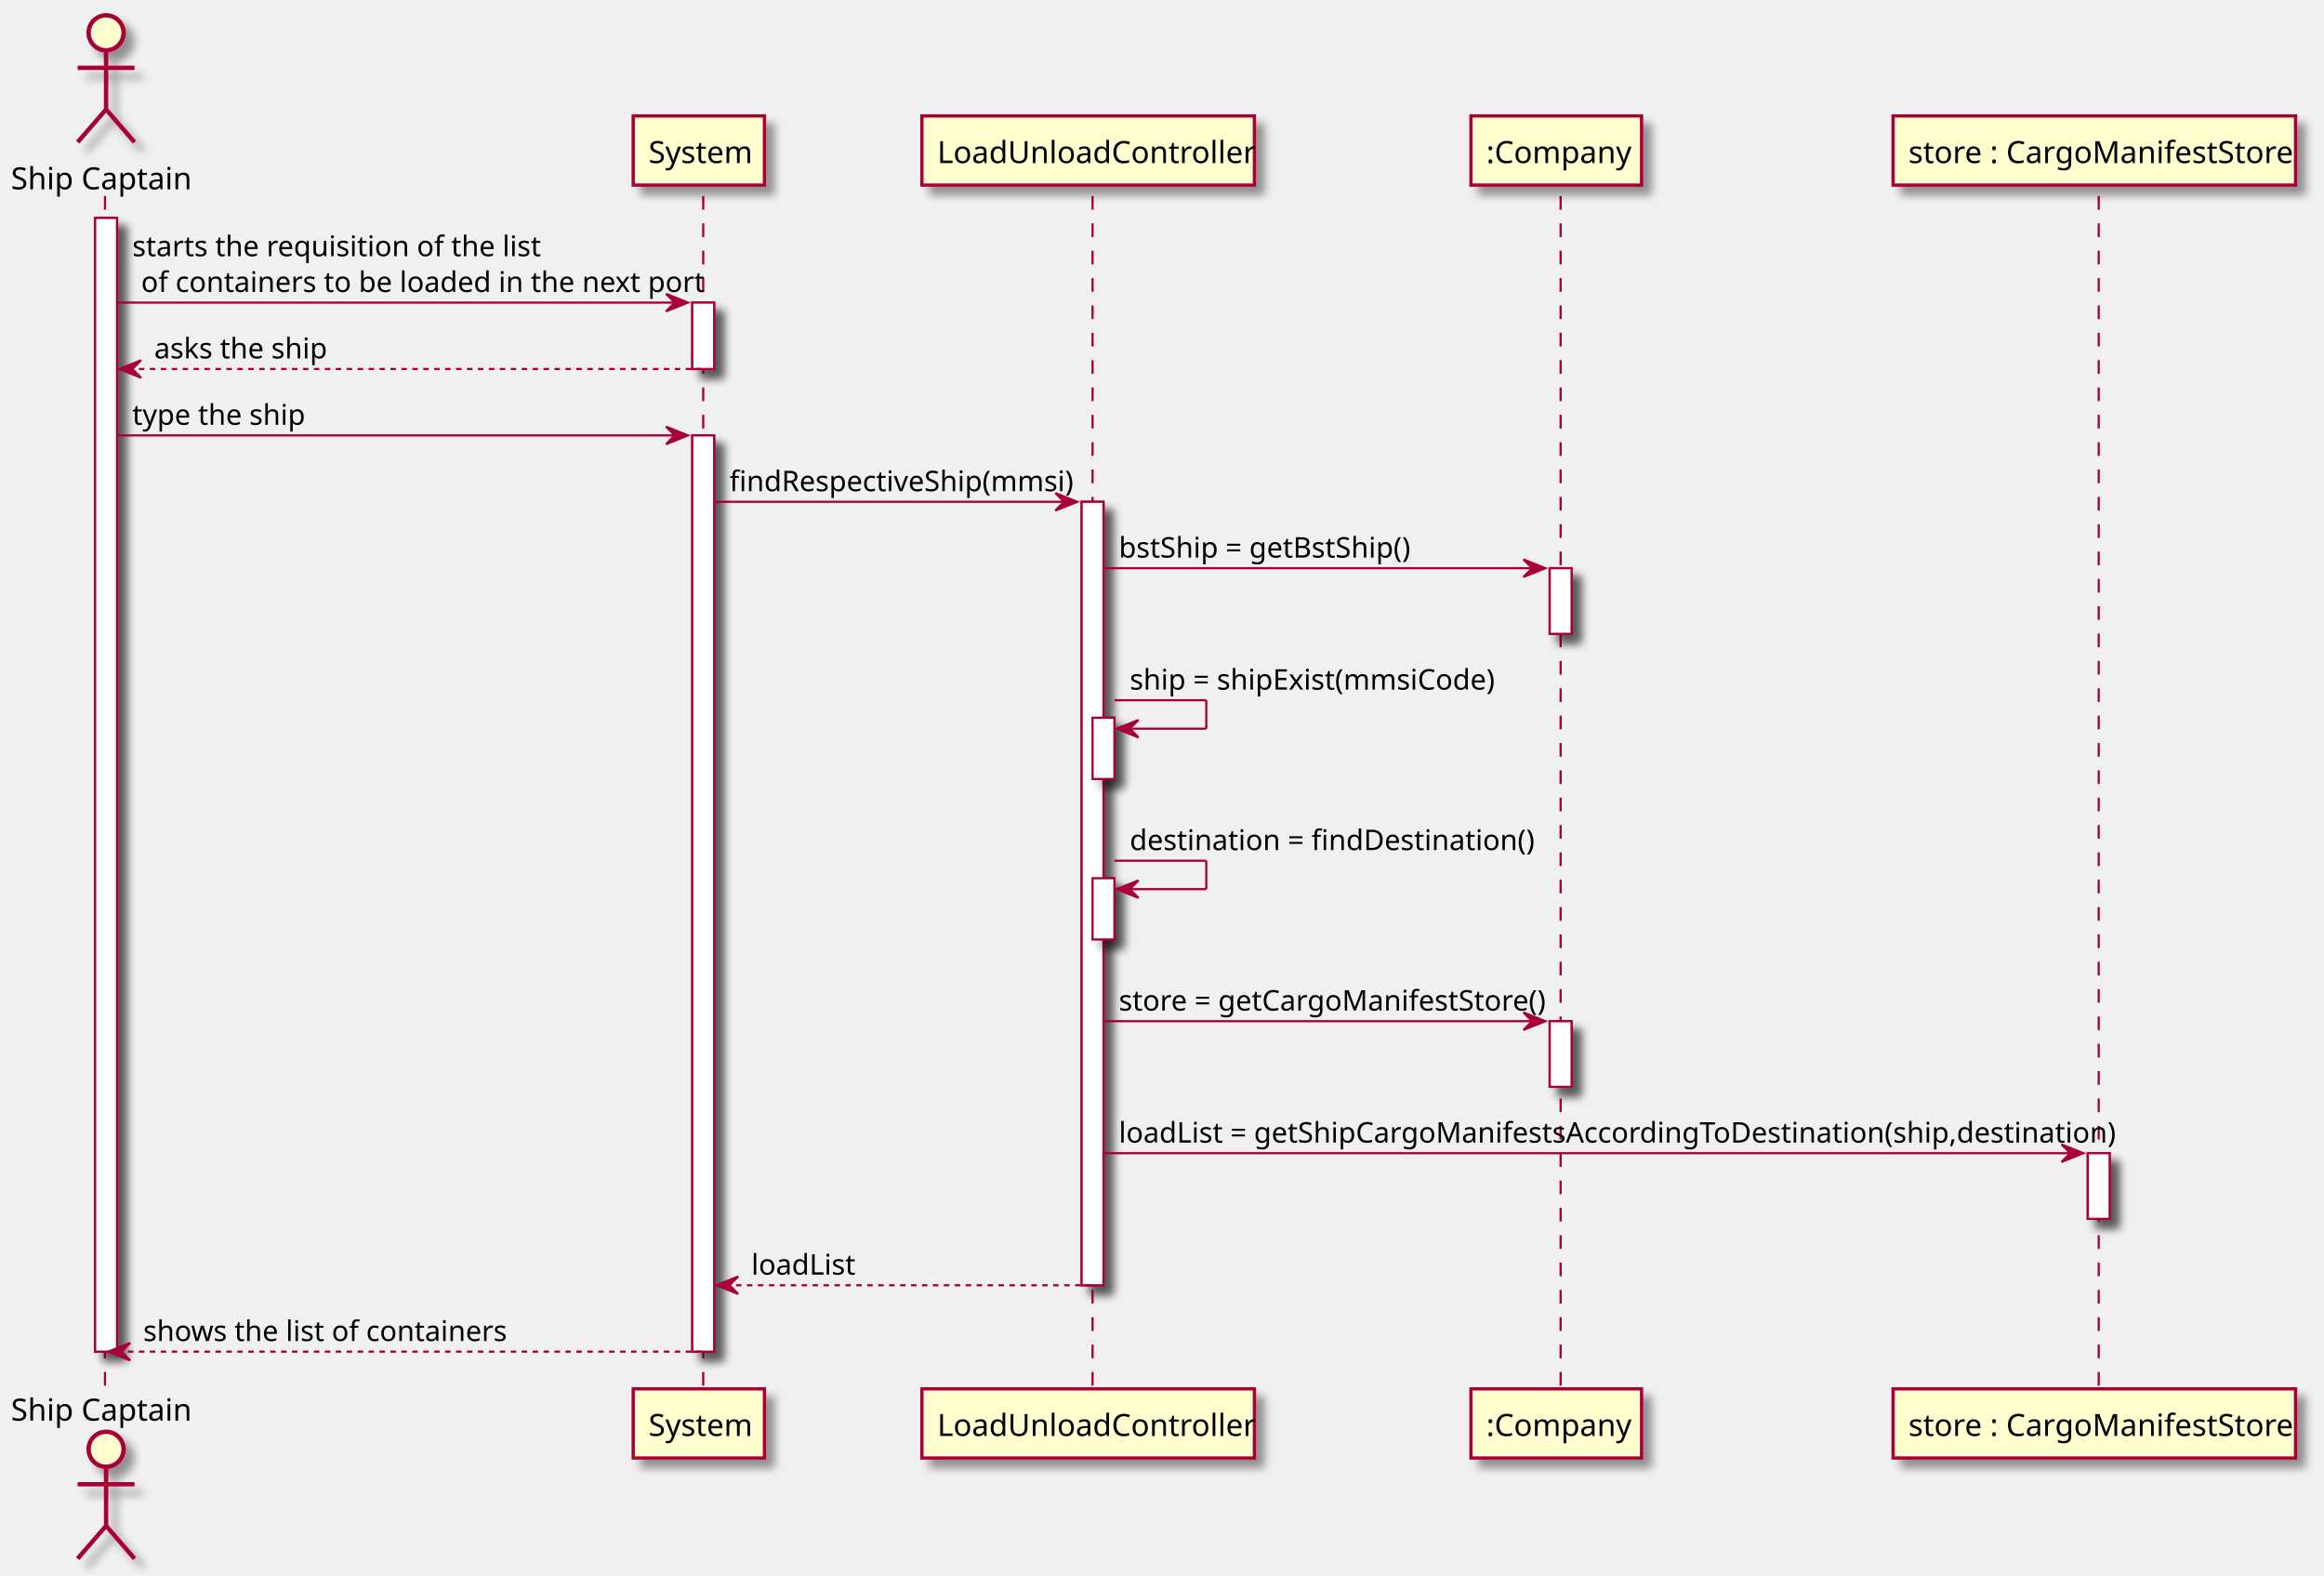
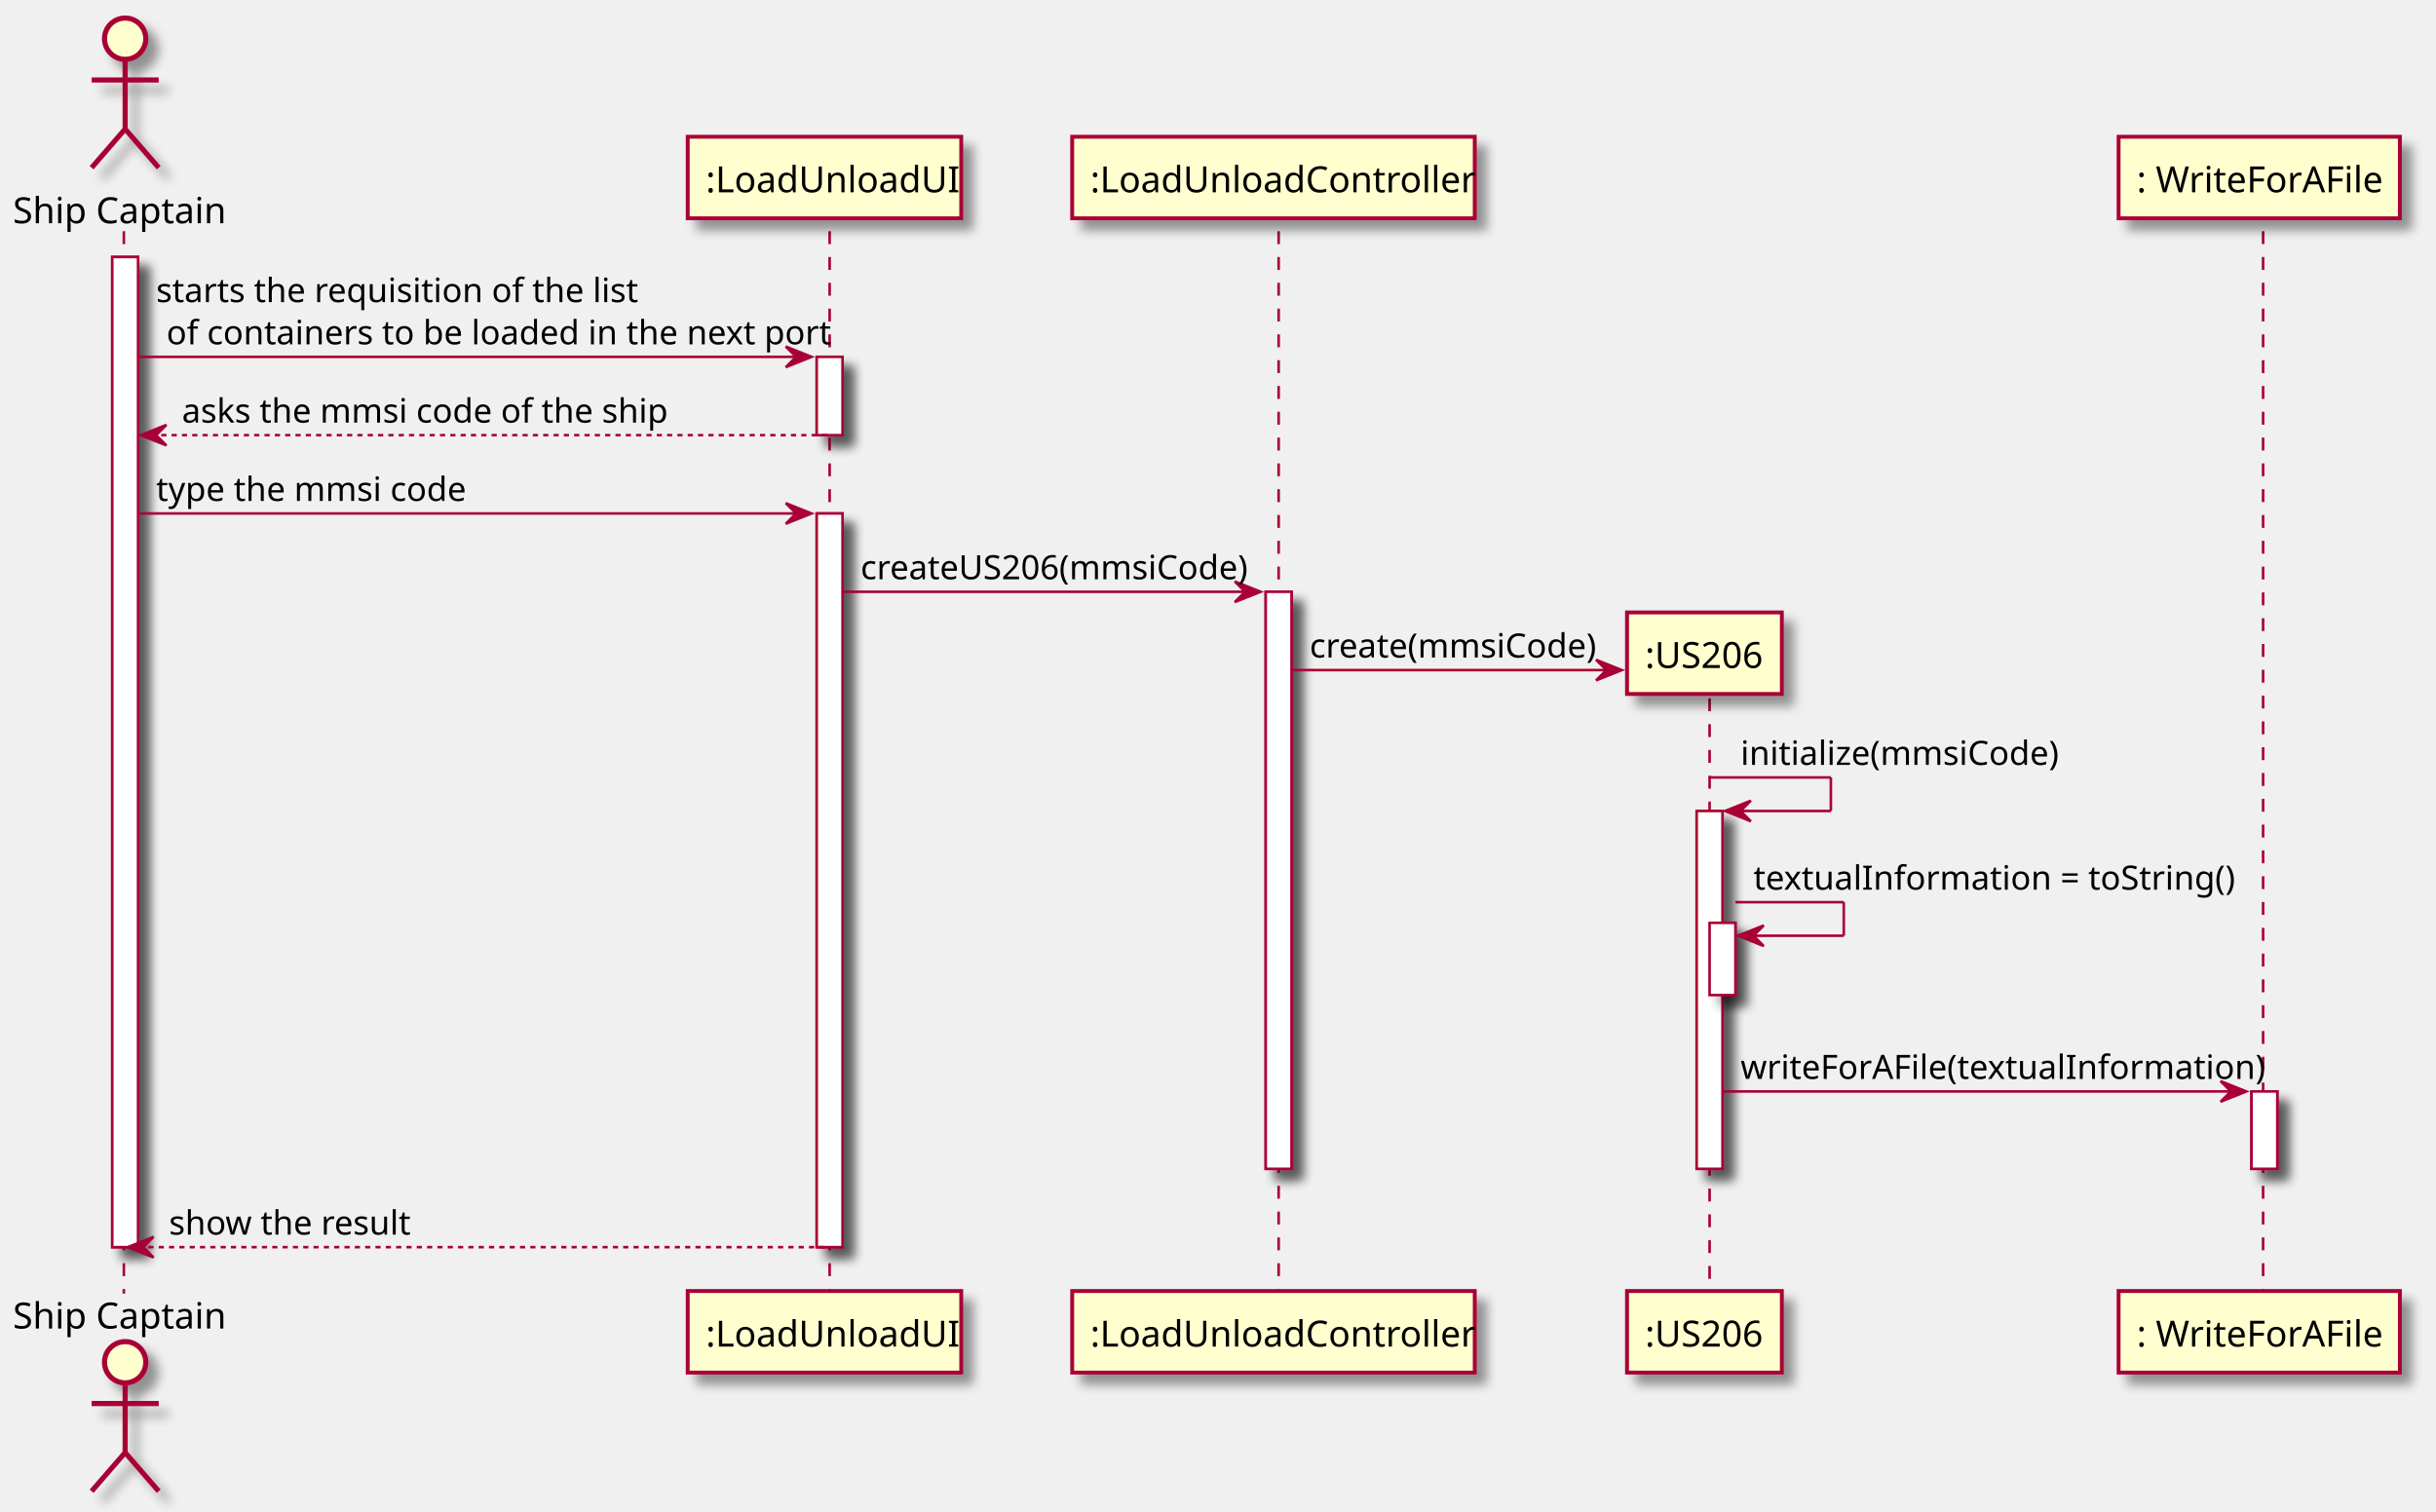
- <svg xmlns="http://www.w3.org/2000/svg" contentScriptType="application/ecmascript" contentStyleType="text/css" height="576.8px" preserveAspectRatio="none" style="width:850px;height:576px;background:#FFFFFF;" version="1.1" viewBox="0 0 850 576" width="850.4px" zoomAndPan="magnify">
+ <svg xmlns="http://www.w3.org/2000/svg" contentScriptType="application/ecmascript" contentStyleType="text/css" height="586px" preserveAspectRatio="none" style="width:944px;height:586px;background:#FFFFFF;" version="1.1" viewBox="0 0 944 586" width="944px" zoomAndPan="magnify">
  <defs>
-     <filter height="300%" id="f16vwfw2kt4gcq" width="300%" x="-1" y="-1">
-       <feGaussianBlur result="blurOut" stdDeviation="1.6" />
+     <filter height="300%" id="fdkphpk6b2kfl" width="300%" x="-1" y="-1">
+       <feGaussianBlur result="blurOut" stdDeviation="2.0" />
      <feColorMatrix in="blurOut" result="blurOut2" type="matrix" values="0 0 0 0 0 0 0 0 0 0 0 0 0 0 0 0 0 0 .4 0" />
-       <feOffset dx="3.2" dy="3.2" in="blurOut2" result="blurOut3" />
+       <feOffset dx="4.0" dy="4.0" in="blurOut2" result="blurOut3" />
      <feBlend in="SourceGraphic" in2="blurOut3" mode="normal" />
    </filter>
  </defs>
  <g>
-     <rect fill="#FFFFFF" filter="url(#f16vwfw2kt4gcq)" height="414.575" style="stroke:#A80036;stroke-width:0.8;" width="8" x="34.8" y="79.688" />
-     <rect fill="#FFFFFF" filter="url(#f16vwfw2kt4gcq)" height="24.281" style="stroke:#A80036;stroke-width:0.8;" width="8" x="253.2" y="110.65" />
-     <rect fill="#FFFFFF" filter="url(#f16vwfw2kt4gcq)" height="335.05" style="stroke:#A80036;stroke-width:0.8;" width="8" x="253.2" y="159.213" />
-     <rect fill="#FFFFFF" filter="url(#f16vwfw2kt4gcq)" height="286.488" style="stroke:#A80036;stroke-width:0.8;" width="8" x="395.6" y="183.494" />
-     <rect fill="#FFFFFF" filter="url(#f16vwfw2kt4gcq)" height="22.4" style="stroke:#A80036;stroke-width:0.8;" width="8" x="399.6" y="262.456" />
-     <rect fill="#FFFFFF" filter="url(#f16vwfw2kt4gcq)" height="22.4" style="stroke:#A80036;stroke-width:0.8;" width="8" x="399.6" y="321.137" />
-     <rect fill="#FFFFFF" filter="url(#f16vwfw2kt4gcq)" height="24" style="stroke:#A80036;stroke-width:0.8;" width="8" x="566.8" y="207.775" />
-     <rect fill="#FFFFFF" filter="url(#f16vwfw2kt4gcq)" height="24" style="stroke:#A80036;stroke-width:0.8;" width="8" x="566.8" y="373.419" />
-     <rect fill="#FFFFFF" filter="url(#f16vwfw2kt4gcq)" height="24" style="stroke:#A80036;stroke-width:0.8;" width="8" x="763.6" y="421.7" />
-     <line style="stroke:#A80036;stroke-width:0.8;stroke-dasharray:5.0,5.0;" x1="38.4" x2="38.4" y1="71.688" y2="508.663" />
-     <line style="stroke:#A80036;stroke-width:0.8;stroke-dasharray:5.0,5.0;" x1="257.2" x2="257.2" y1="71.688" y2="508.663" />
-     <line style="stroke:#A80036;stroke-width:0.8;stroke-dasharray:5.0,5.0;" x1="399.6" x2="399.6" y1="71.688" y2="508.663" />
-     <line style="stroke:#A80036;stroke-width:0.8;stroke-dasharray:5.0,5.0;" x1="570.8" x2="570.8" y1="71.688" y2="508.663" />
-     <line style="stroke:#A80036;stroke-width:0.8;stroke-dasharray:5.0,5.0;" x1="767.6" x2="767.6" y1="71.688" y2="508.663" />
-     <text fill="#000000" font-family="sans-serif" font-size="11.2" lengthAdjust="spacing" textLength="64.8" x="4" y="69.227">Ship Captain</text>
-     <ellipse cx="38.8" cy="12" fill="#FEFECE" filter="url(#f16vwfw2kt4gcq)" rx="6.4" ry="6.4" style="stroke:#A80036;stroke-width:1.6;" />
-     <path d="M38.8,18.4 L38.8,40 M28.4,24.8 L49.2,24.8 M38.8,40 L28.4,52 M38.8,40 L49.2,52 " fill="none" filter="url(#f16vwfw2kt4gcq)" style="stroke:#A80036;stroke-width:1.6;" />
-     <text fill="#000000" font-family="sans-serif" font-size="11.2" lengthAdjust="spacing" textLength="64.8" x="4" y="519.489">Ship Captain</text>
-     <ellipse cx="38.8" cy="529.95" fill="#FEFECE" filter="url(#f16vwfw2kt4gcq)" rx="6.4" ry="6.4" style="stroke:#A80036;stroke-width:1.6;" />
-     <path d="M38.8,536.35 L38.8,557.95 M28.4,542.75 L49.2,542.75 M38.8,557.95 L28.4,569.95 M38.8,557.95 L49.2,569.95 " fill="none" filter="url(#f16vwfw2kt4gcq)" style="stroke:#A80036;stroke-width:1.6;" />
-     <rect fill="#FEFECE" filter="url(#f16vwfw2kt4gcq)" height="25.288" style="stroke:#A80036;stroke-width:1.2;" width="48" x="231.6" y="42.4" />
-     <text fill="#000000" font-family="sans-serif" font-size="11.2" lengthAdjust="spacing" textLength="36.8" x="237.2" y="59.627">System</text>
-     <rect fill="#FEFECE" filter="url(#f16vwfw2kt4gcq)" height="25.288" style="stroke:#A80036;stroke-width:1.2;" width="48" x="231.6" y="507.863" />
-     <text fill="#000000" font-family="sans-serif" font-size="11.2" lengthAdjust="spacing" textLength="36.8" x="237.2" y="525.089">System</text>
-     <rect fill="#FEFECE" filter="url(#f16vwfw2kt4gcq)" height="25.288" style="stroke:#A80036;stroke-width:1.2;" width="121.6" x="337.2" y="42.4" />
-     <text fill="#000000" font-family="sans-serif" font-size="11.2" lengthAdjust="spacing" textLength="110.4" x="342.8" y="59.627">LoadUnloadController</text>
-     <rect fill="#FEFECE" filter="url(#f16vwfw2kt4gcq)" height="25.288" style="stroke:#A80036;stroke-width:1.2;" width="121.6" x="337.2" y="507.863" />
-     <text fill="#000000" font-family="sans-serif" font-size="11.2" lengthAdjust="spacing" textLength="110.4" x="342.8" y="525.089">LoadUnloadController</text>
-     <rect fill="#FEFECE" filter="url(#f16vwfw2kt4gcq)" height="25.288" style="stroke:#A80036;stroke-width:1.2;" width="62.4" x="538" y="42.4" />
-     <text fill="#000000" font-family="sans-serif" font-size="11.2" lengthAdjust="spacing" textLength="51.2" x="543.6" y="59.627">:Company</text>
-     <rect fill="#FEFECE" filter="url(#f16vwfw2kt4gcq)" height="25.288" style="stroke:#A80036;stroke-width:1.2;" width="62.4" x="538" y="507.863" />
-     <text fill="#000000" font-family="sans-serif" font-size="11.2" lengthAdjust="spacing" textLength="51.2" x="543.6" y="525.089">:Company</text>
-     <rect fill="#FEFECE" filter="url(#f16vwfw2kt4gcq)" height="25.288" style="stroke:#A80036;stroke-width:1.2;" width="147.2" x="692.4" y="42.4" />
-     <text fill="#000000" font-family="sans-serif" font-size="11.2" lengthAdjust="spacing" textLength="136" x="698" y="59.627">store : CargoManifestStore</text>
-     <rect fill="#FEFECE" filter="url(#f16vwfw2kt4gcq)" height="25.288" style="stroke:#A80036;stroke-width:1.2;" width="147.2" x="692.4" y="507.863" />
-     <text fill="#000000" font-family="sans-serif" font-size="11.2" lengthAdjust="spacing" textLength="136" x="698" y="525.089">store : CargoManifestStore</text>
-     <rect fill="#FFFFFF" filter="url(#f16vwfw2kt4gcq)" height="414.575" style="stroke:#A80036;stroke-width:0.8;" width="8" x="34.8" y="79.688" />
-     <rect fill="#FFFFFF" filter="url(#f16vwfw2kt4gcq)" height="24.281" style="stroke:#A80036;stroke-width:0.8;" width="8" x="253.2" y="110.65" />
-     <rect fill="#FFFFFF" filter="url(#f16vwfw2kt4gcq)" height="335.05" style="stroke:#A80036;stroke-width:0.8;" width="8" x="253.2" y="159.213" />
-     <rect fill="#FFFFFF" filter="url(#f16vwfw2kt4gcq)" height="286.488" style="stroke:#A80036;stroke-width:0.8;" width="8" x="395.6" y="183.494" />
-     <rect fill="#FFFFFF" filter="url(#f16vwfw2kt4gcq)" height="22.4" style="stroke:#A80036;stroke-width:0.8;" width="8" x="399.6" y="262.456" />
-     <rect fill="#FFFFFF" filter="url(#f16vwfw2kt4gcq)" height="22.4" style="stroke:#A80036;stroke-width:0.8;" width="8" x="399.6" y="321.137" />
-     <rect fill="#FFFFFF" filter="url(#f16vwfw2kt4gcq)" height="24" style="stroke:#A80036;stroke-width:0.8;" width="8" x="566.8" y="207.775" />
-     <rect fill="#FFFFFF" filter="url(#f16vwfw2kt4gcq)" height="24" style="stroke:#A80036;stroke-width:0.8;" width="8" x="566.8" y="373.419" />
-     <rect fill="#FFFFFF" filter="url(#f16vwfw2kt4gcq)" height="24" style="stroke:#A80036;stroke-width:0.8;" width="8" x="763.6" y="421.7" />
-     <polygon fill="#A80036" points="243.6,107.45,251.6,110.65,243.6,113.85,246.8,110.65" style="stroke:#A80036;stroke-width:0.8;" />
-     <line style="stroke:#A80036;stroke-width:0.8;" x1="42.8" x2="248.4" y1="110.65" y2="110.65" />
-     <text fill="#000000" font-family="sans-serif" font-size="10.4" lengthAdjust="spacing" textLength="140" x="48.4" y="93.684">starts the requisition of the list</text>
-     <text fill="#000000" font-family="sans-serif" font-size="10.4" lengthAdjust="spacing" textLength="192" x="51.6" y="106.765">of containers to be loaded in the next port</text>
-     <polygon fill="#A80036" points="51.6,131.731,43.6,134.931,51.6,138.131,48.4,134.931" style="stroke:#A80036;stroke-width:0.8;" />
-     <line style="stroke:#A80036;stroke-width:0.8;stroke-dasharray:2.0,2.0;" x1="46.8" x2="256.4" y1="134.931" y2="134.931" />
-     <text fill="#000000" font-family="sans-serif" font-size="10.4" lengthAdjust="spacing" textLength="62.4" x="56.4" y="131.046">asks the ship</text>
-     <polygon fill="#A80036" points="243.6,156.012,251.6,159.213,243.6,162.412,246.8,159.213" style="stroke:#A80036;stroke-width:0.8;" />
-     <line style="stroke:#A80036;stroke-width:0.8;" x1="42.8" x2="248.4" y1="159.213" y2="159.213" />
-     <text fill="#000000" font-family="sans-serif" font-size="10.4" lengthAdjust="spacing" textLength="60" x="48.4" y="155.327">type the ship</text>
-     <polygon fill="#A80036" points="386,180.294,394,183.494,386,186.694,389.2,183.494" style="stroke:#A80036;stroke-width:0.8;" />
-     <line style="stroke:#A80036;stroke-width:0.8;" x1="261.2" x2="390.8" y1="183.494" y2="183.494" />
-     <text fill="#000000" font-family="sans-serif" font-size="10.4" lengthAdjust="spacing" textLength="119.2" x="266.8" y="179.609">findRespectiveShip(mmsi)</text>
-     <polygon fill="#A80036" points="557.2,204.575,565.2,207.775,557.2,210.975,560.4,207.775" style="stroke:#A80036;stroke-width:0.8;" />
-     <line style="stroke:#A80036;stroke-width:0.8;" x1="403.6" x2="562" y1="207.775" y2="207.775" />
-     <text fill="#000000" font-family="sans-serif" font-size="10.4" lengthAdjust="spacing" textLength="105.6" x="409.2" y="203.89">bstShip = getBstShip()</text>
-     <line style="stroke:#A80036;stroke-width:0.8;" x1="407.6" x2="441.2" y1="256.056" y2="256.056" />
-     <line style="stroke:#A80036;stroke-width:0.8;" x1="441.2" x2="441.2" y1="256.056" y2="266.456" />
-     <line style="stroke:#A80036;stroke-width:0.8;" x1="408.4" x2="441.2" y1="266.456" y2="266.456" />
-     <polygon fill="#A80036" points="416.4,263.256,408.4,266.456,416.4,269.656,413.2,266.456" style="stroke:#A80036;stroke-width:0.8;" />
-     <text fill="#000000" font-family="sans-serif" font-size="10.4" lengthAdjust="spacing" textLength="131.2" x="413.2" y="252.171">ship = shipExist(mmsiCode)</text>
-     <line style="stroke:#A80036;stroke-width:0.8;" x1="407.6" x2="441.2" y1="314.738" y2="314.738" />
-     <line style="stroke:#A80036;stroke-width:0.8;" x1="441.2" x2="441.2" y1="314.738" y2="325.137" />
-     <line style="stroke:#A80036;stroke-width:0.8;" x1="408.4" x2="441.2" y1="325.137" y2="325.137" />
-     <polygon fill="#A80036" points="416.4,321.938,408.4,325.137,416.4,328.337,413.2,325.137" style="stroke:#A80036;stroke-width:0.8;" />
-     <text fill="#000000" font-family="sans-serif" font-size="10.4" lengthAdjust="spacing" textLength="137.6" x="413.2" y="310.852">destination = findDestination()</text>
-     <polygon fill="#A80036" points="557.2,370.219,565.2,373.419,557.2,376.619,560.4,373.419" style="stroke:#A80036;stroke-width:0.8;" />
-     <line style="stroke:#A80036;stroke-width:0.8;" x1="403.6" x2="562" y1="373.419" y2="373.419" />
-     <text fill="#000000" font-family="sans-serif" font-size="10.4" lengthAdjust="spacing" textLength="148" x="409.2" y="369.534">store = getCargoManifestStore()</text>
-     <polygon fill="#A80036" points="754,418.5,762,421.7,754,424.9,757.2,421.7" style="stroke:#A80036;stroke-width:0.8;" />
-     <line style="stroke:#A80036;stroke-width:0.8;" x1="403.6" x2="758.8" y1="421.7" y2="421.7" />
-     <text fill="#000000" font-family="sans-serif" font-size="10.4" lengthAdjust="spacing" textLength="344.8" x="409.2" y="417.815">loadList = getShipCargoManifestsAccordingToDestination(ship,destination)</text>
-     <polygon fill="#A80036" points="270,466.781,262,469.981,270,473.181,266.8,469.981" style="stroke:#A80036;stroke-width:0.8;" />
-     <line style="stroke:#A80036;stroke-width:0.8;stroke-dasharray:2.0,2.0;" x1="265.2" x2="398.8" y1="469.981" y2="469.981" />
-     <text fill="#000000" font-family="sans-serif" font-size="10.4" lengthAdjust="spacing" textLength="36" x="274.8" y="466.096">loadList</text>
-     <polygon fill="#A80036" points="47.6,491.062,39.6,494.262,47.6,497.462,44.4,494.262" style="stroke:#A80036;stroke-width:0.8;" />
-     <line style="stroke:#A80036;stroke-width:0.8;stroke-dasharray:2.0,2.0;" x1="42.8" x2="256.4" y1="494.262" y2="494.262" />
-     <text fill="#000000" font-family="sans-serif" font-size="10.4" lengthAdjust="spacing" textLength="126.4" x="52.4" y="490.377">shows the list of containers</text>
+     <rect fill="#FFFFFF" filter="url(#fdkphpk6b2kfl)" height="383.773" style="stroke:#A80036;stroke-width:1.0;" width="10" x="43.5" y="99.609" />
+     <rect fill="#FFFFFF" filter="url(#fdkphpk6b2kfl)" height="30.352" style="stroke:#A80036;stroke-width:1.0;" width="10" x="316.5" y="138.312" />
+     <rect fill="#FFFFFF" filter="url(#fdkphpk6b2kfl)" height="284.367" style="stroke:#A80036;stroke-width:1.0;" width="10" x="316.5" y="199.016" />
+     <rect fill="#FFFFFF" filter="url(#fdkphpk6b2kfl)" height="223.664" style="stroke:#A80036;stroke-width:1.0;" width="10" x="490.5" y="229.367" />
+     <rect fill="#FFFFFF" filter="url(#fdkphpk6b2kfl)" height="138.703" style="stroke:#A80036;stroke-width:1.0;" width="10" x="657.5" y="314.328" />
+     <rect fill="#FFFFFF" filter="url(#fdkphpk6b2kfl)" height="28" style="stroke:#A80036;stroke-width:1.0;" width="10" x="662.5" y="357.68" />
+     <rect fill="#FFFFFF" filter="url(#fdkphpk6b2kfl)" height="30" style="stroke:#A80036;stroke-width:1.0;" width="10" x="872.5" y="423.031" />
+     <line style="stroke:#A80036;stroke-width:1.0;stroke-dasharray:5.0,5.0;" x1="48" x2="48" y1="89.609" y2="501.383" />
+     <line style="stroke:#A80036;stroke-width:1.0;stroke-dasharray:5.0,5.0;" x1="321.5" x2="321.5" y1="89.609" y2="501.383" />
+     <line style="stroke:#A80036;stroke-width:1.0;stroke-dasharray:5.0,5.0;" x1="495.5" x2="495.5" y1="89.609" y2="501.383" />
+     <line style="stroke:#A80036;stroke-width:1.0;stroke-dasharray:5.0,5.0;" x1="662.5" x2="662.5" y1="270.672" y2="501.383" />
+     <line style="stroke:#A80036;stroke-width:1.0;stroke-dasharray:5.0,5.0;" x1="877" x2="877" y1="89.609" y2="501.383" />
+     <text fill="#000000" font-family="sans-serif" font-size="14" lengthAdjust="spacing" textLength="81" x="5" y="86.533">Ship Captain</text>
+     <ellipse cx="48.5" cy="15" fill="#FEFECE" filter="url(#fdkphpk6b2kfl)" rx="8" ry="8" style="stroke:#A80036;stroke-width:2.0;" />
+     <path d="M48.5,23 L48.5,50 M35.5,31 L61.5,31 M48.5,50 L35.5,65 M48.5,50 L61.5,65 " fill="none" filter="url(#fdkphpk6b2kfl)" style="stroke:#A80036;stroke-width:2.0;" />
+     <text fill="#000000" font-family="sans-serif" font-size="14" lengthAdjust="spacing" textLength="81" x="5" y="514.916">Ship Captain</text>
+     <ellipse cx="48.5" cy="527.992" fill="#FEFECE" filter="url(#fdkphpk6b2kfl)" rx="8" ry="8" style="stroke:#A80036;stroke-width:2.0;" />
+     <path d="M48.5,535.992 L48.5,562.992 M35.5,543.992 L61.5,543.992 M48.5,562.992 L35.5,577.992 M48.5,562.992 L61.5,577.992 " fill="none" filter="url(#fdkphpk6b2kfl)" style="stroke:#A80036;stroke-width:2.0;" />
+     <rect fill="#FEFECE" filter="url(#fdkphpk6b2kfl)" height="31.609" style="stroke:#A80036;stroke-width:1.5;" width="106" x="266.5" y="53" />
+     <text fill="#000000" font-family="sans-serif" font-size="14" lengthAdjust="spacing" textLength="92" x="273.5" y="74.533">:LoadUnloadUI</text>
+     <rect fill="#FEFECE" filter="url(#fdkphpk6b2kfl)" height="31.609" style="stroke:#A80036;stroke-width:1.5;" width="106" x="266.5" y="500.383" />
+     <text fill="#000000" font-family="sans-serif" font-size="14" lengthAdjust="spacing" textLength="92" x="273.5" y="521.916">:LoadUnloadUI</text>
+     <rect fill="#FEFECE" filter="url(#fdkphpk6b2kfl)" height="31.609" style="stroke:#A80036;stroke-width:1.5;" width="156" x="415.5" y="53" />
+     <text fill="#000000" font-family="sans-serif" font-size="14" lengthAdjust="spacing" textLength="142" x="422.5" y="74.533">:LoadUnloadController</text>
+     <rect fill="#FEFECE" filter="url(#fdkphpk6b2kfl)" height="31.609" style="stroke:#A80036;stroke-width:1.5;" width="156" x="415.5" y="500.383" />
+     <text fill="#000000" font-family="sans-serif" font-size="14" lengthAdjust="spacing" textLength="142" x="422.5" y="521.916">:LoadUnloadController</text>
+     <rect fill="#FEFECE" filter="url(#fdkphpk6b2kfl)" height="31.609" style="stroke:#A80036;stroke-width:1.5;" width="60" x="630.5" y="500.383" />
+     <text fill="#000000" font-family="sans-serif" font-size="14" lengthAdjust="spacing" textLength="46" x="637.5" y="521.916">:US206</text>
+     <rect fill="#FEFECE" filter="url(#fdkphpk6b2kfl)" height="31.609" style="stroke:#A80036;stroke-width:1.5;" width="109" x="821" y="53" />
+     <text fill="#000000" font-family="sans-serif" font-size="14" lengthAdjust="spacing" textLength="95" x="828" y="74.533">: WriteForAFile</text>
+     <rect fill="#FEFECE" filter="url(#fdkphpk6b2kfl)" height="31.609" style="stroke:#A80036;stroke-width:1.5;" width="109" x="821" y="500.383" />
+     <text fill="#000000" font-family="sans-serif" font-size="14" lengthAdjust="spacing" textLength="95" x="828" y="521.916">: WriteForAFile</text>
+     <rect fill="#FFFFFF" filter="url(#fdkphpk6b2kfl)" height="383.773" style="stroke:#A80036;stroke-width:1.0;" width="10" x="43.5" y="99.609" />
+     <rect fill="#FFFFFF" filter="url(#fdkphpk6b2kfl)" height="30.352" style="stroke:#A80036;stroke-width:1.0;" width="10" x="316.5" y="138.312" />
+     <rect fill="#FFFFFF" filter="url(#fdkphpk6b2kfl)" height="284.367" style="stroke:#A80036;stroke-width:1.0;" width="10" x="316.5" y="199.016" />
+     <rect fill="#FFFFFF" filter="url(#fdkphpk6b2kfl)" height="223.664" style="stroke:#A80036;stroke-width:1.0;" width="10" x="490.5" y="229.367" />
+     <rect fill="#FFFFFF" filter="url(#fdkphpk6b2kfl)" height="138.703" style="stroke:#A80036;stroke-width:1.0;" width="10" x="657.5" y="314.328" />
+     <rect fill="#FFFFFF" filter="url(#fdkphpk6b2kfl)" height="28" style="stroke:#A80036;stroke-width:1.0;" width="10" x="662.5" y="357.68" />
+     <rect fill="#FFFFFF" filter="url(#fdkphpk6b2kfl)" height="30" style="stroke:#A80036;stroke-width:1.0;" width="10" x="872.5" y="423.031" />
+     <polygon fill="#A80036" points="304.5,134.312,314.5,138.312,304.5,142.312,308.5,138.312" style="stroke:#A80036;stroke-width:1.0;" />
+     <line style="stroke:#A80036;stroke-width:1.0;" x1="53.5" x2="310.5" y1="138.312" y2="138.312" />
+     <text fill="#000000" font-family="sans-serif" font-size="13" lengthAdjust="spacing" textLength="175" x="60.5" y="117.105">starts the requisition of the list</text>
+     <text fill="#000000" font-family="sans-serif" font-size="13" lengthAdjust="spacing" textLength="240" x="64.5" y="133.456">of containers to be loaded in the next port</text>
+     <polygon fill="#A80036" points="64.5,164.664,54.5,168.664,64.5,172.664,60.5,168.664" style="stroke:#A80036;stroke-width:1.0;" />
+     <line style="stroke:#A80036;stroke-width:1.0;stroke-dasharray:2.0,2.0;" x1="58.5" x2="320.5" y1="168.664" y2="168.664" />
+     <text fill="#000000" font-family="sans-serif" font-size="13" lengthAdjust="spacing" textLength="182" x="70.5" y="163.808">asks the mmsi code of the ship</text>
+     <polygon fill="#A80036" points="304.5,195.016,314.5,199.016,304.5,203.016,308.5,199.016" style="stroke:#A80036;stroke-width:1.0;" />
+     <line style="stroke:#A80036;stroke-width:1.0;" x1="53.5" x2="310.5" y1="199.016" y2="199.016" />
+     <text fill="#000000" font-family="sans-serif" font-size="13" lengthAdjust="spacing" textLength="115" x="60.5" y="194.159">type the mmsi code</text>
+     <polygon fill="#A80036" points="478.5,225.367,488.5,229.367,478.5,233.367,482.5,229.367" style="stroke:#A80036;stroke-width:1.0;" />
+     <line style="stroke:#A80036;stroke-width:1.0;" x1="326.5" x2="484.5" y1="229.367" y2="229.367" />
+     <text fill="#000000" font-family="sans-serif" font-size="13" lengthAdjust="spacing" textLength="145" x="333.5" y="224.511">createUS206(mmsiCode)</text>
+     <polygon fill="#A80036" points="618.5,255.719,628.5,259.719,618.5,263.719,622.5,259.719" style="stroke:#A80036;stroke-width:1.0;" />
+     <line style="stroke:#A80036;stroke-width:1.0;" x1="500.5" x2="624.5" y1="259.719" y2="259.719" />
+     <text fill="#000000" font-family="sans-serif" font-size="13" lengthAdjust="spacing" textLength="106" x="507.5" y="254.862">create(mmsiCode)</text>
+     <rect fill="#FEFECE" filter="url(#fdkphpk6b2kfl)" height="31.609" style="stroke:#A80036;stroke-width:1.5;" width="60" x="630.5" y="237.367" />
+     <text fill="#000000" font-family="sans-serif" font-size="14" lengthAdjust="spacing" textLength="46" x="637.5" y="258.9">:US206</text>
+     <line style="stroke:#A80036;stroke-width:1.0;" x1="662.5" x2="709.5" y1="301.328" y2="301.328" />
+     <line style="stroke:#A80036;stroke-width:1.0;" x1="709.5" x2="709.5" y1="301.328" y2="314.328" />
+     <line style="stroke:#A80036;stroke-width:1.0;" x1="668.5" x2="709.5" y1="314.328" y2="314.328" />
+     <polygon fill="#A80036" points="678.5,310.328,668.5,314.328,678.5,318.328,674.5,314.328" style="stroke:#A80036;stroke-width:1.0;" />
+     <text fill="#000000" font-family="sans-serif" font-size="13" lengthAdjust="spacing" textLength="117" x="674.5" y="296.472">initialize(mmsiCode)</text>
+     <line style="stroke:#A80036;stroke-width:1.0;" x1="672.5" x2="714.5" y1="349.68" y2="349.68" />
+     <line style="stroke:#A80036;stroke-width:1.0;" x1="714.5" x2="714.5" y1="349.68" y2="362.68" />
+     <line style="stroke:#A80036;stroke-width:1.0;" x1="673.5" x2="714.5" y1="362.68" y2="362.68" />
+     <polygon fill="#A80036" points="683.5,358.68,673.5,362.68,683.5,366.68,679.5,362.68" style="stroke:#A80036;stroke-width:1.0;" />
+     <text fill="#000000" font-family="sans-serif" font-size="13" lengthAdjust="spacing" textLength="171" x="679.5" y="344.823">textualInformation = toString()</text>
+     <polygon fill="#A80036" points="860.5,419.031,870.5,423.031,860.5,427.031,864.5,423.031" style="stroke:#A80036;stroke-width:1.0;" />
+     <line style="stroke:#A80036;stroke-width:1.0;" x1="667.5" x2="866.5" y1="423.031" y2="423.031" />
+     <text fill="#000000" font-family="sans-serif" font-size="13" lengthAdjust="spacing" textLength="186" x="674.5" y="418.175">writeForAFile(textualInformation)</text>
+     <polygon fill="#A80036" points="59.5,479.383,49.5,483.383,59.5,487.383,55.5,483.383" style="stroke:#A80036;stroke-width:1.0;" />
+     <line style="stroke:#A80036;stroke-width:1.0;stroke-dasharray:2.0,2.0;" x1="53.5" x2="320.5" y1="483.383" y2="483.383" />
+     <text fill="#000000" font-family="sans-serif" font-size="13" lengthAdjust="spacing" textLength="88" x="65.5" y="478.526">show the result</text>
  </g>
</svg>
